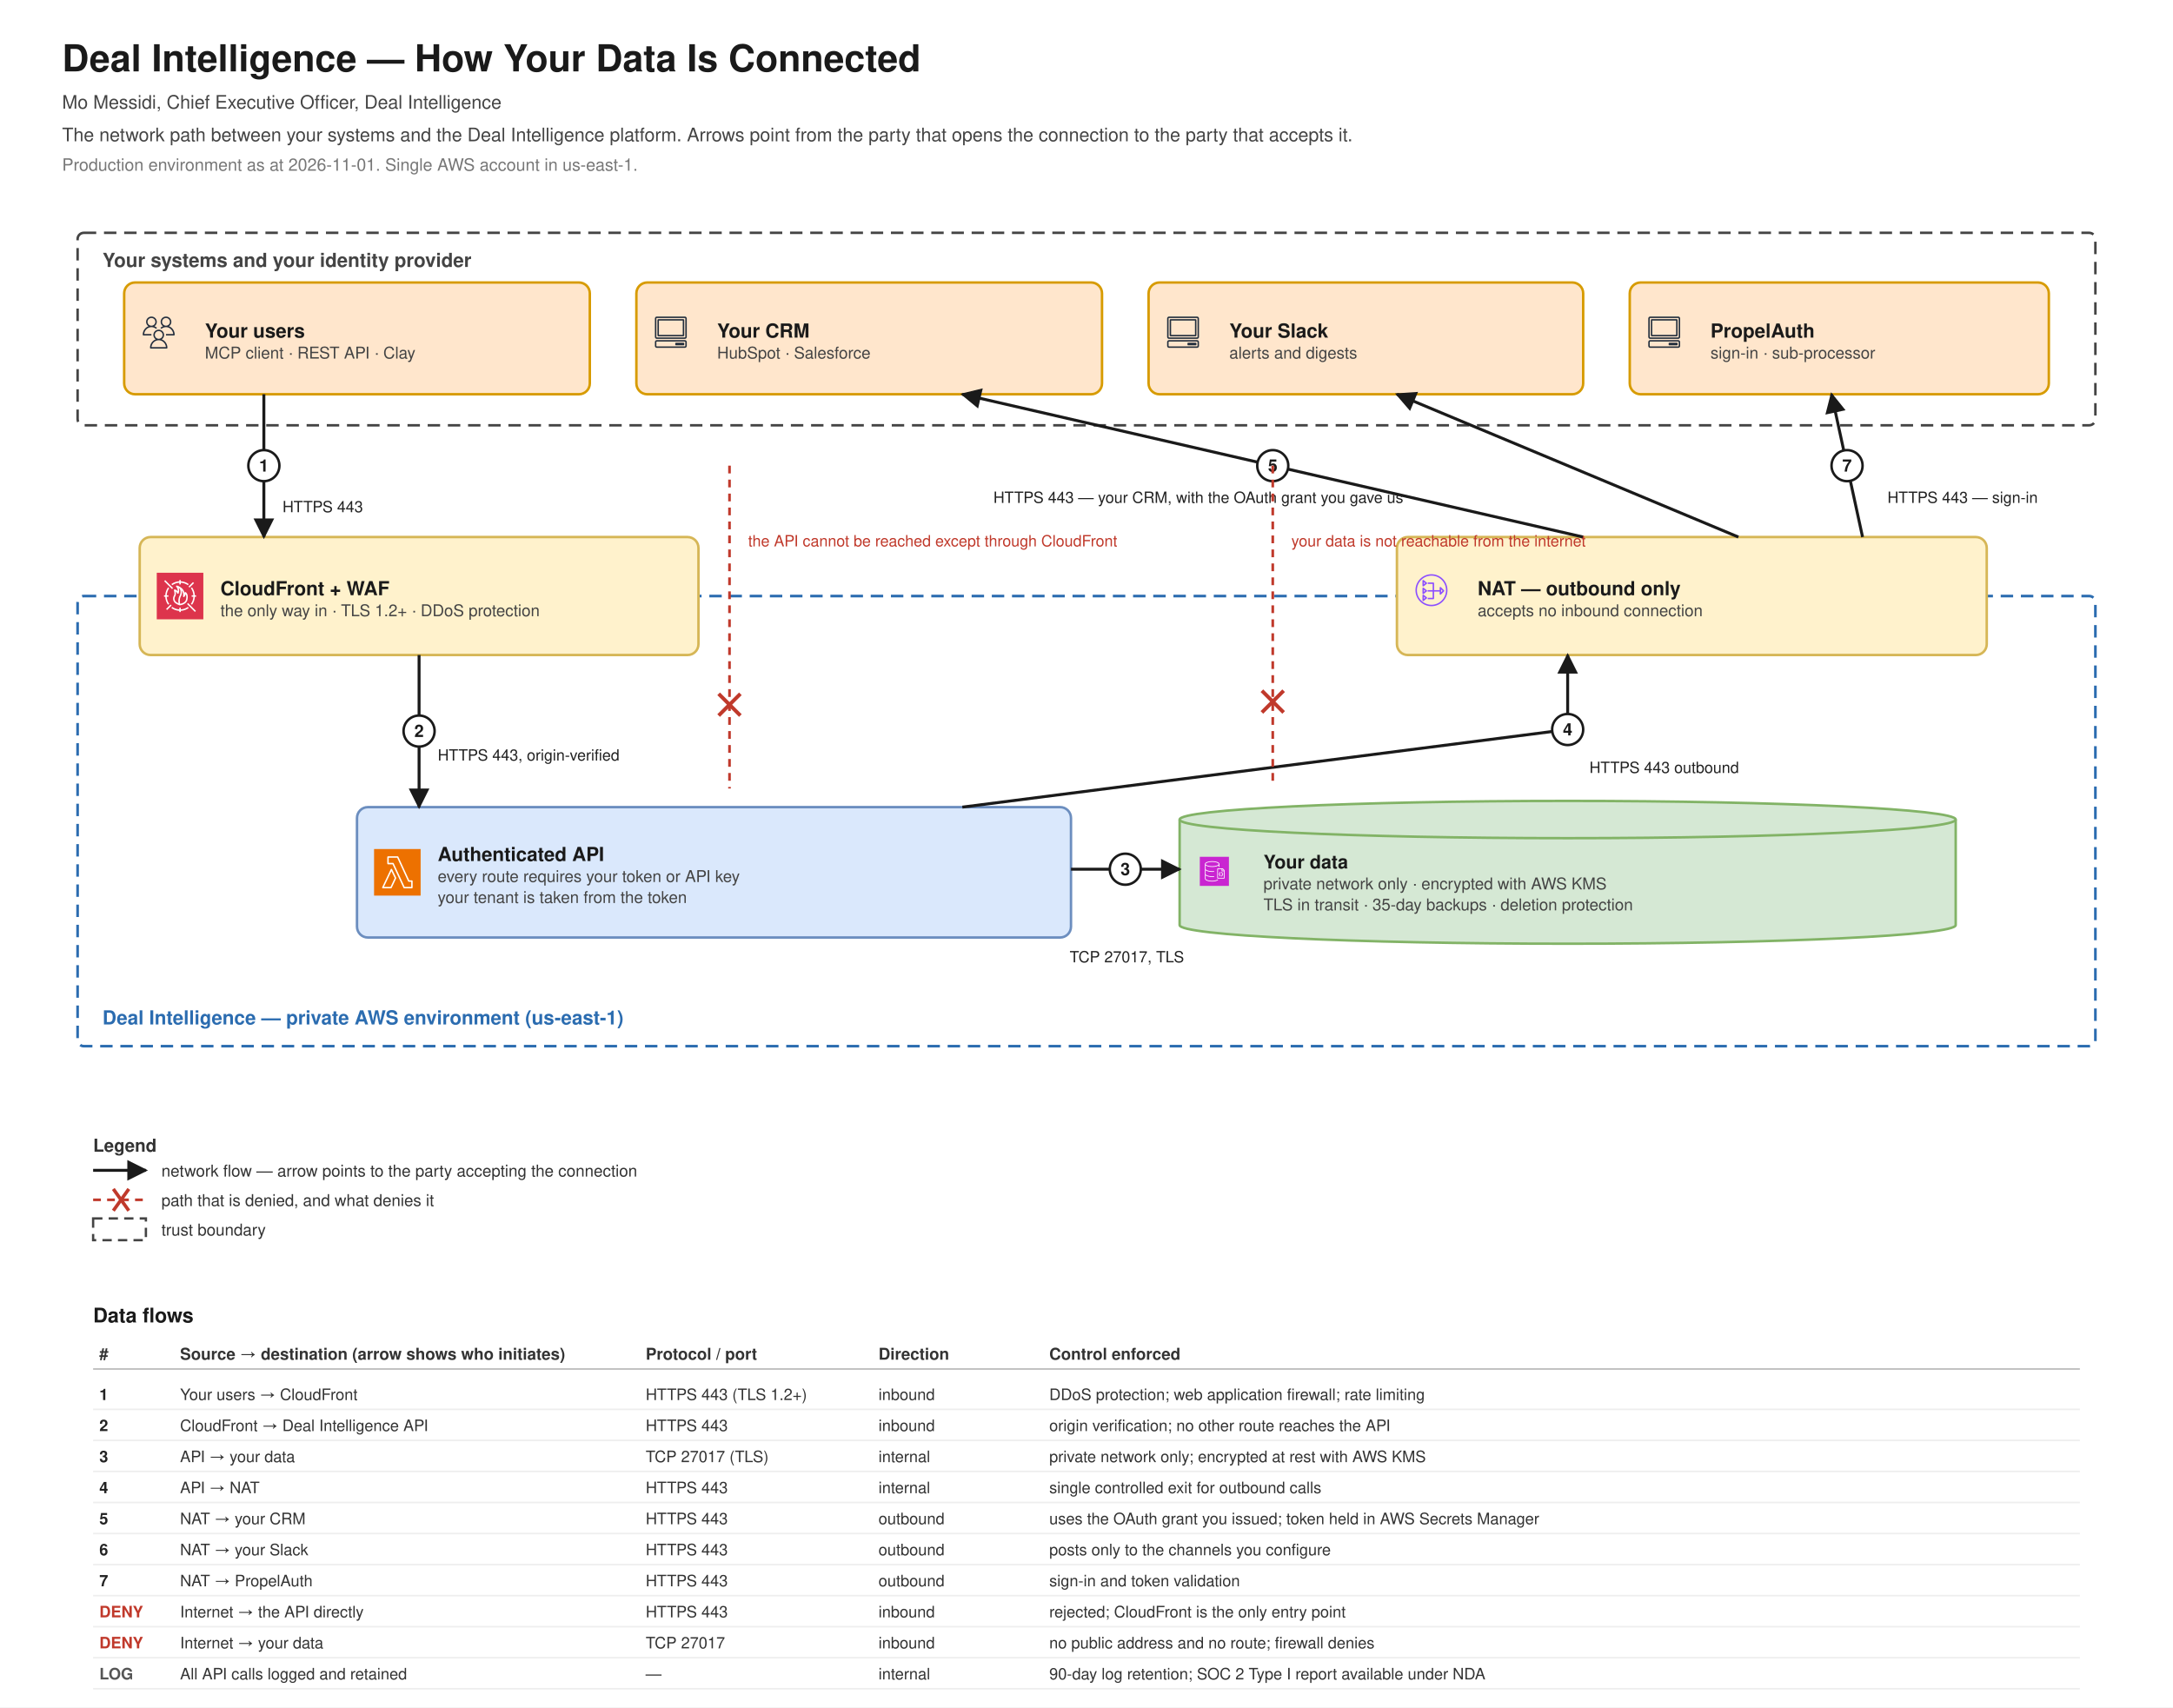
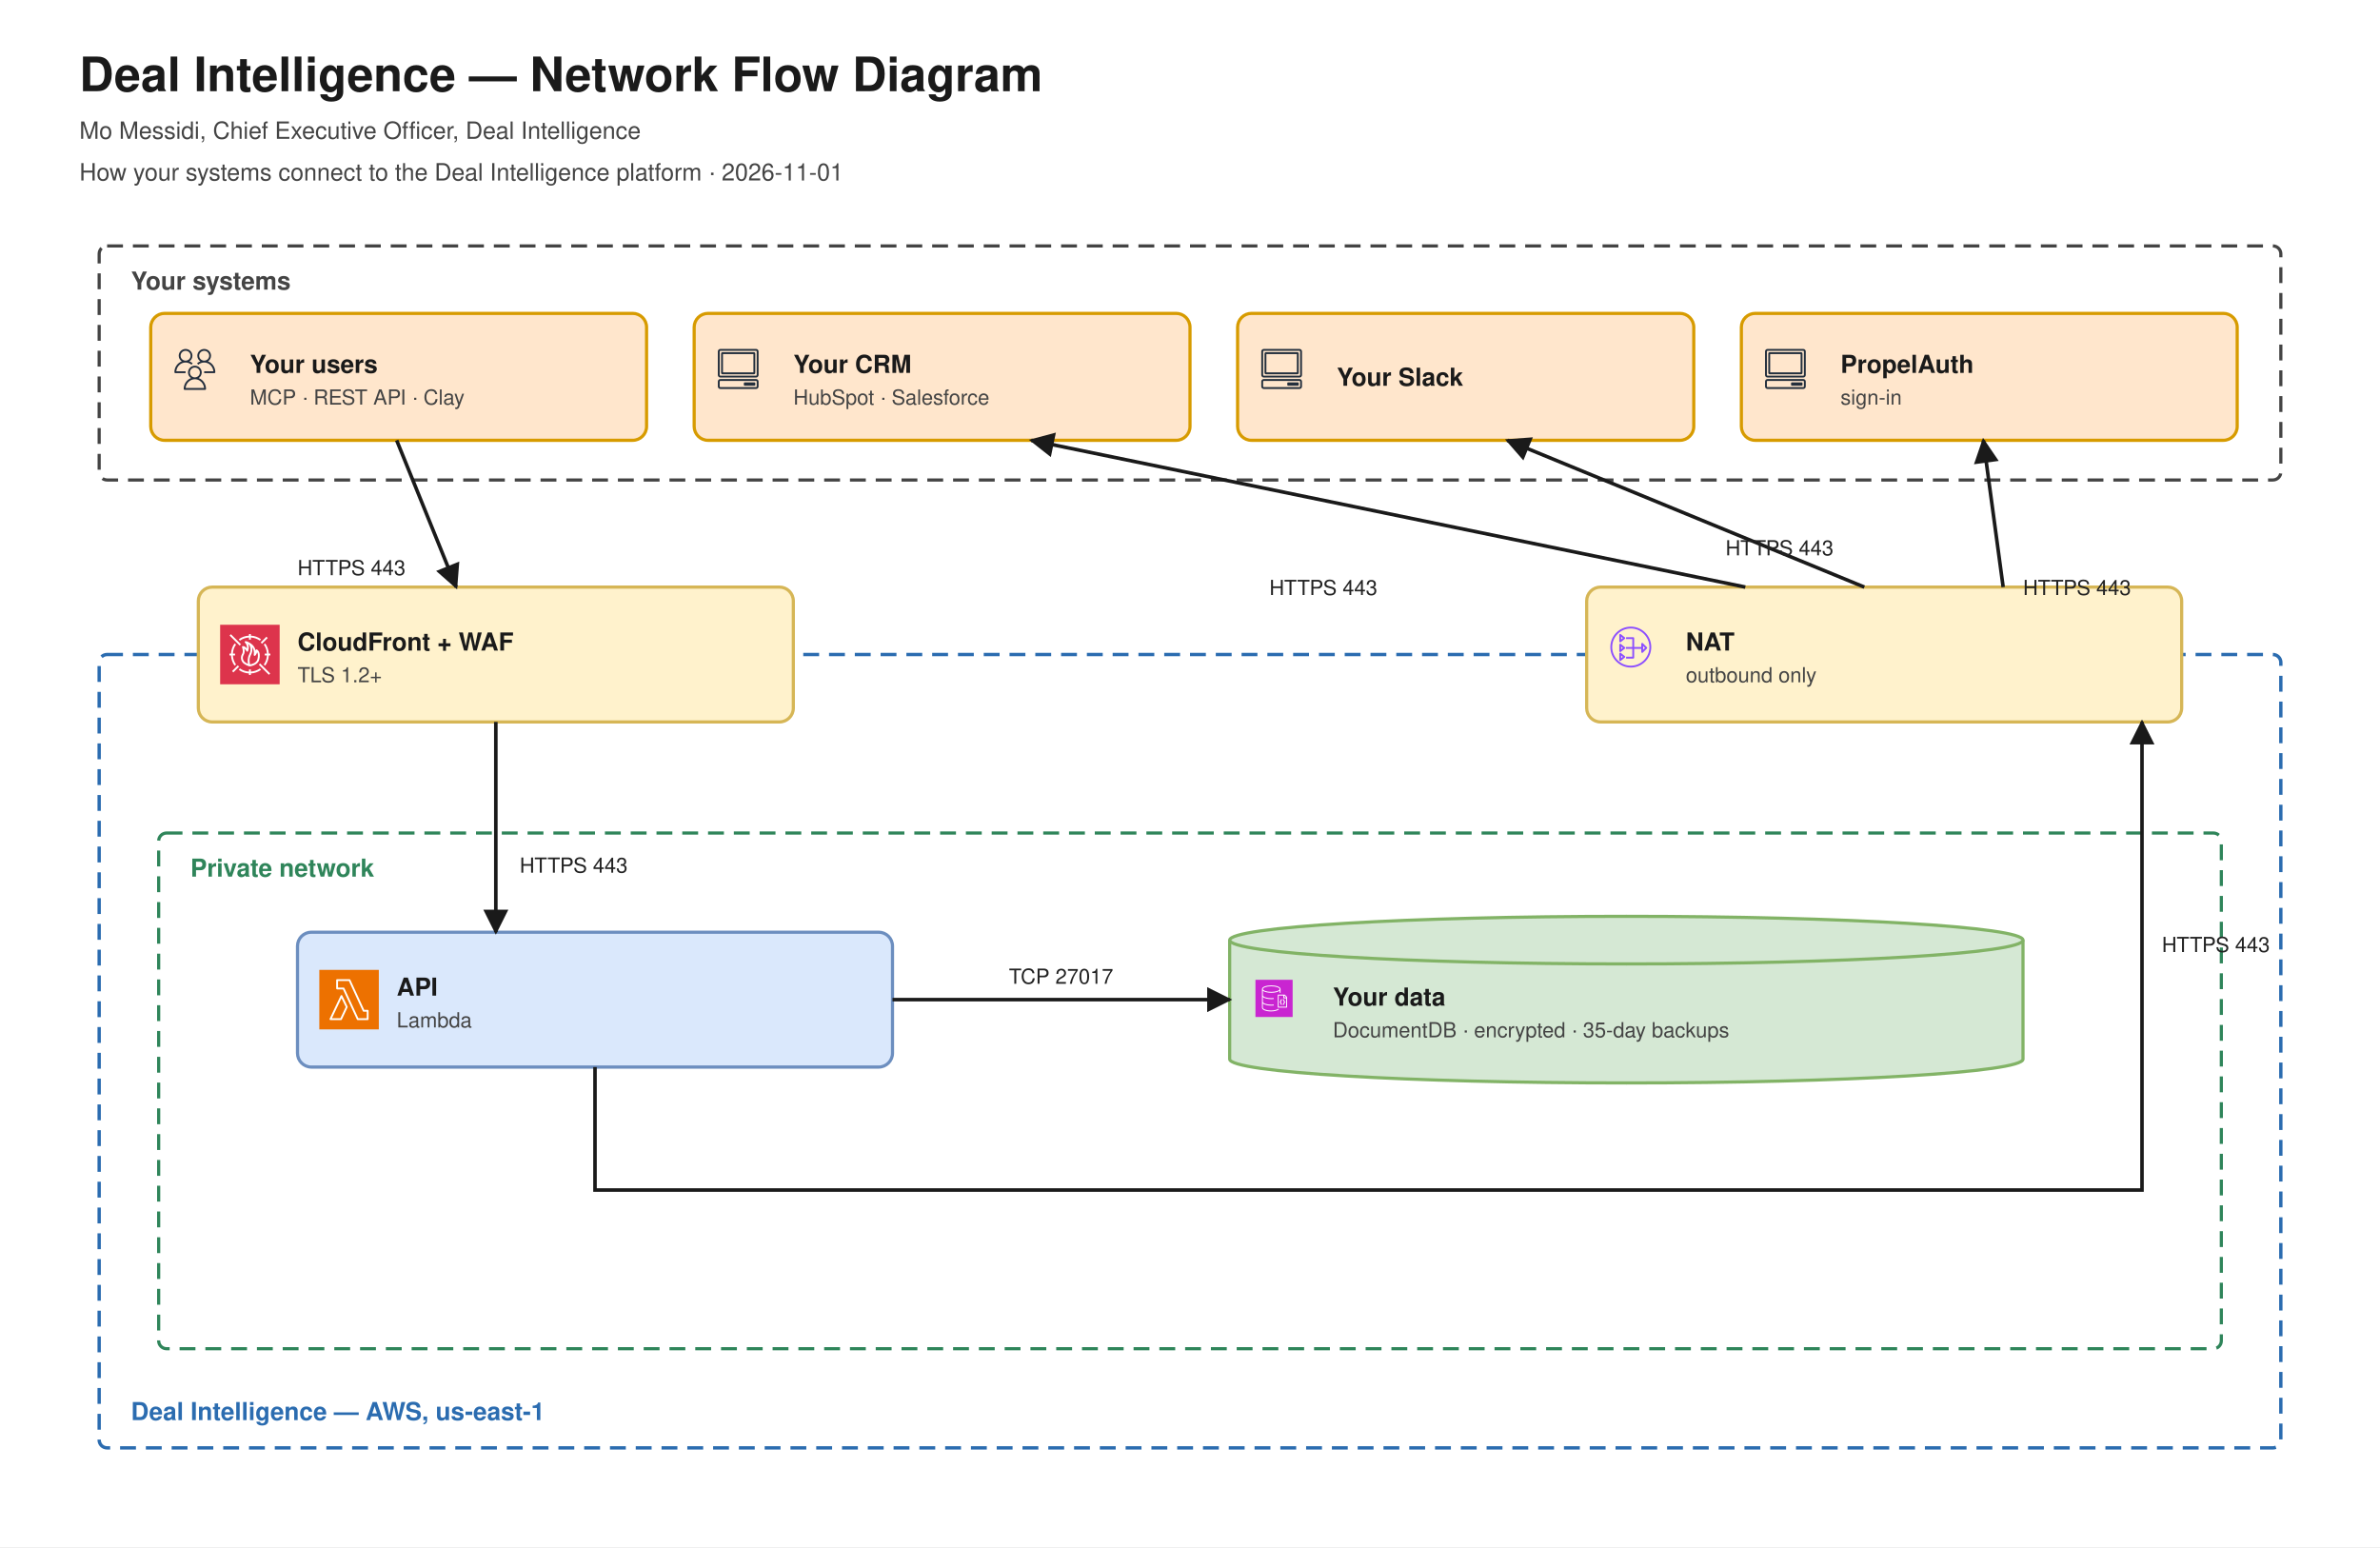
- <svg xmlns="http://www.w3.org/2000/svg" width="1400" height="1100" viewBox="0 0 1400 1100">
-   <rect width="1400" height="1100" fill="#fff" />
+ <svg xmlns="http://www.w3.org/2000/svg" width="1200" height="780" viewBox="0 0 1200 780">
+   <rect width="1200" height="780" fill="#fff" />
  <defs>
    <marker id="a" viewBox="0 0 10 10" refX="9" refY="5" markerWidth="7" markerHeight="7" orient="auto-start-reverse">
-       <path d="M0,0 L10,5 L0,10 z" fill="context-stroke" />
-     </marker>
-     <marker id="as" viewBox="0 0 10 10" refX="1" refY="5" markerWidth="7" markerHeight="7" orient="auto-start-reverse">
-       <path d="M10,0 L0,5 L10,10 z" fill="context-stroke" />
+       <path d="M0,0 L10,5 L0,10 z" fill="#1a1a1a" />
    </marker>
  </defs>
-   <text x="40" y="46" font-family="Helvetica, Arial, sans-serif" font-size="24" font-weight="bold" text-anchor="start" fill="#1a1a1a">Deal Intelligence — How Your Data Is Connected</text>
+   <text x="40" y="46" font-family="Helvetica, Arial, sans-serif" font-size="24" font-weight="bold" text-anchor="start" fill="#1a1a1a">Deal Intelligence — Network Flow Diagram</text>
  <text x="40" y="70" font-family="Helvetica, Arial, sans-serif" font-size="12" font-weight="normal" text-anchor="start" fill="#444">Mo Messidi, Chief Executive Officer, Deal Intelligence</text>
-   <text x="40" y="91" font-family="Helvetica, Arial, sans-serif" font-size="12" font-weight="normal" text-anchor="start" fill="#444">The network path between your systems and the Deal Intelligence platform. Arrows point from the party that opens the connection to the party that accepts it.</text>
-   <text x="40" y="110" font-family="Helvetica, Arial, sans-serif" font-size="11" font-weight="normal" text-anchor="start" fill="#777">Production environment as at 2026-11-01. Single AWS account in us-east-1.</text>
-   <rect x="50" y="150" width="1300" height="124" rx="4" ry="4" fill="none" stroke="#444" stroke-width="1.6" stroke-dasharray="8 5" />
-   <text x="66" y="172" font-family="Helvetica, Arial, sans-serif" font-size="12.5" font-weight="bold" text-anchor="start" fill="#444">Your systems and your identity provider</text>
-   <rect x="80" y="182" width="300" height="72" rx="7" ry="7" fill="#ffe6cc" stroke="#d79b00" stroke-width="1.6" />
-   <g transform="translate(91,203.0) scale(0.4688)">
+   <text x="40" y="91" font-family="Helvetica, Arial, sans-serif" font-size="12" font-weight="normal" text-anchor="start" fill="#444">How your systems connect to the Deal Intelligence platform · 2026-11-01</text>
+   <rect x="50" y="124" width="1100" height="118" rx="4" ry="4" fill="none" stroke="#444" stroke-width="1.6" stroke-dasharray="8 5" />
+   <text x="66" y="146" font-family="Helvetica, Arial, sans-serif" font-size="12.5" font-weight="bold" text-anchor="start" fill="#444">Your systems</text>
+   <rect x="76" y="158" width="250" height="64" rx="7" ry="7" fill="#ffe6cc" stroke="#d79b00" stroke-width="1.6" />
+   <g transform="translate(87,175.0) scale(0.4688)">
    <path fill="#242f3e" fill-rule="evenodd" d="M28.639 9.286c0-2.915 2.413-5.286 5.38-5.286s5.378 2.371 5.378 5.286-2.412 5.286-5.378 5.286-5.38-2.371-5.38-5.286m11.524 7.048a11.7 11.7 0 0 0-2.035-1.001c1.97-1.31 3.269-3.531 3.269-6.047 0-4.017-3.31-7.286-7.378-7.286-4.069 0-7.38 3.269-7.38 7.286 0 2.51 1.293 4.728 3.256 6.039a11.9 11.9 0 0 0-3.546 2.1l1.303 1.518A9.77 9.77 0 0 1 34 16.572c1.802 0 3.569.505 5.109 1.461 2.74 1.702 4.538 4.692 4.844 7.967H34v2h11a1 1 0 0 0 1-1c0-4.343-2.236-8.43-5.837-10.666M8.639 9.286C8.639 6.371 11.052 4 14.019 4s5.378 2.371 5.378 5.286-2.412 5.286-5.378 5.286-5.38-2.371-5.38-5.286M14 26H4.046C4.53 20.717 8.81 16.572 14 16.572c1.802 0 3.569.505 5.109 1.461.432.269.849.575 1.24.91l1.303-1.517a11.71 11.71 0 0 0-3.524-2.093c1.97-1.31 3.269-3.531 3.269-6.047 0-4.017-3.31-7.286-7.378-7.286-4.069 0-7.38 3.269-7.38 7.286 0 2.515 1.298 4.737 3.268 6.046C5.302 17.071 2 21.638 2 27a1 1 0 0 0 1 1h11zm.046 18c.484-5.283 4.764-9.428 9.954-9.428 1.802 0 3.569.505 5.109 1.461 2.74 1.702 4.538 4.692 4.844 7.967zm4.593-16.714c0-2.915 2.413-5.286 5.38-5.286s5.378 2.371 5.378 5.286-2.412 5.286-5.378 5.286-5.38-2.371-5.38-5.286m11.524 7.048a11.7 11.7 0 0 0-2.035-1.001c1.97-1.31 3.269-3.531 3.269-6.047 0-4.017-3.31-7.286-7.378-7.286-4.069 0-7.38 3.269-7.38 7.286 0 2.515 1.298 4.737 3.268 6.046C15.302 35.071 12 39.638 12 45a1 1 0 0 0 1 1h22a1 1 0 0 0 1-1c0-4.343-2.236-8.43-5.837-10.666" />
  </g>
-   <text x="132" y="217.5" font-family="Helvetica, Arial, sans-serif" font-size="12.5" font-weight="bold" text-anchor="start" fill="#1a1a1a">Your users</text>
-   <text x="132" y="231.0" font-family="Helvetica, Arial, sans-serif" font-size="10.5" font-weight="normal" text-anchor="start" fill="#444">MCP client · REST API · Clay</text>
-   <rect x="410" y="182" width="300" height="72" rx="7" ry="7" fill="#ffe6cc" stroke="#d79b00" stroke-width="1.6" />
-   <g transform="translate(421,203.0) scale(0.4688)">
+   <text x="126" y="188.0" font-family="Helvetica, Arial, sans-serif" font-size="12.5" font-weight="bold" text-anchor="start" fill="#1a1a1a">Your users</text>
+   <text x="126" y="204.0" font-family="Helvetica, Arial, sans-serif" font-size="10.5" font-weight="normal" text-anchor="start" fill="#444">MCP · REST API · Clay</text>
+   <rect x="350" y="158" width="250" height="64" rx="7" ry="7" fill="#ffe6cc" stroke="#d79b00" stroke-width="1.6" />
+   <g transform="translate(361,175.0) scale(0.4688)">
    <path fill="#232f3d" fill-rule="evenodd" d="M42.299 38.773v1.923a.793.793 0 0 1-.793.794H30.762a.794.794 0 0 1-.794-.794v-1.923c0-.438.355-.793.794-.793h10.744c.439 0 .793.355.793.793m1.498 3.626a.646.646 0 0 1-.644.645H4.645A.646.646 0 0 1 4 42.399v-5.388c0-.355.289-.644.645-.644h38.508c.355 0 .644.289.644.644zm-.644-8.032H4.645A2.65 2.65 0 0 0 2 37.011v5.388a2.65 2.65 0 0 0 2.645 2.645h38.508a2.65 2.65 0 0 0 2.644-2.645v-5.388a2.647 2.647 0 0 0-2.644-2.644M7.501 27.21h32.763V7.502H7.501zM40.842 5.502H6.924c-.784 0-1.423.637-1.423 1.421v20.865c0 .784.639 1.422 1.423 1.422h33.918c.784 0 1.422-.638 1.422-1.422V6.923c0-.784-.638-1.421-1.422-1.421m2.955 24.565a.645.645 0 0 1-.644.644H4.645A.645.645 0 0 1 4 30.067V4.644C4 4.289 4.289 4 4.645 4h38.508c.355 0 .644.289.644.644zM43.153 2H4.645A2.65 2.65 0 0 0 2 4.644v25.423a2.65 2.65 0 0 0 2.645 2.644h38.508a2.647 2.647 0 0 0 2.644-2.644V4.644A2.647 2.647 0 0 0 43.153 2" />
  </g>
-   <text x="462" y="217.5" font-family="Helvetica, Arial, sans-serif" font-size="12.5" font-weight="bold" text-anchor="start" fill="#1a1a1a">Your CRM</text>
-   <text x="462" y="231.0" font-family="Helvetica, Arial, sans-serif" font-size="10.5" font-weight="normal" text-anchor="start" fill="#444">HubSpot · Salesforce</text>
-   <rect x="740" y="182" width="280" height="72" rx="7" ry="7" fill="#ffe6cc" stroke="#d79b00" stroke-width="1.6" />
-   <g transform="translate(751,203.0) scale(0.4688)">
+   <text x="400" y="188.0" font-family="Helvetica, Arial, sans-serif" font-size="12.5" font-weight="bold" text-anchor="start" fill="#1a1a1a">Your CRM</text>
+   <text x="400" y="204.0" font-family="Helvetica, Arial, sans-serif" font-size="10.5" font-weight="normal" text-anchor="start" fill="#444">HubSpot · Salesforce</text>
+   <rect x="624" y="158" width="230" height="64" rx="7" ry="7" fill="#ffe6cc" stroke="#d79b00" stroke-width="1.6" />
+   <g transform="translate(635,175.0) scale(0.4688)">
    <path fill="#232f3d" fill-rule="evenodd" d="M42.299 38.773v1.923a.793.793 0 0 1-.793.794H30.762a.794.794 0 0 1-.794-.794v-1.923c0-.438.355-.793.794-.793h10.744c.439 0 .793.355.793.793m1.498 3.626a.646.646 0 0 1-.644.645H4.645A.646.646 0 0 1 4 42.399v-5.388c0-.355.289-.644.645-.644h38.508c.355 0 .644.289.644.644zm-.644-8.032H4.645A2.65 2.65 0 0 0 2 37.011v5.388a2.65 2.65 0 0 0 2.645 2.645h38.508a2.65 2.65 0 0 0 2.644-2.645v-5.388a2.647 2.647 0 0 0-2.644-2.644M7.501 27.21h32.763V7.502H7.501zM40.842 5.502H6.924c-.784 0-1.423.637-1.423 1.421v20.865c0 .784.639 1.422 1.423 1.422h33.918c.784 0 1.422-.638 1.422-1.422V6.923c0-.784-.638-1.421-1.422-1.421m2.955 24.565a.645.645 0 0 1-.644.644H4.645A.645.645 0 0 1 4 30.067V4.644C4 4.289 4.289 4 4.645 4h38.508c.355 0 .644.289.644.644zM43.153 2H4.645A2.65 2.65 0 0 0 2 4.644v25.423a2.65 2.65 0 0 0 2.645 2.644h38.508a2.647 2.647 0 0 0 2.644-2.644V4.644A2.647 2.647 0 0 0 43.153 2" />
  </g>
-   <text x="792" y="217.5" font-family="Helvetica, Arial, sans-serif" font-size="12.5" font-weight="bold" text-anchor="start" fill="#1a1a1a">Your Slack</text>
-   <text x="792" y="231.0" font-family="Helvetica, Arial, sans-serif" font-size="10.5" font-weight="normal" text-anchor="start" fill="#444">alerts and digests</text>
-   <rect x="1050" y="182" width="270" height="72" rx="7" ry="7" fill="#ffe6cc" stroke="#d79b00" stroke-width="1.6" />
-   <g transform="translate(1061,203.0) scale(0.4688)">
+   <text x="674" y="194.5" font-family="Helvetica, Arial, sans-serif" font-size="12.5" font-weight="bold" text-anchor="start" fill="#1a1a1a">Your Slack</text>
+   <rect x="878" y="158" width="250" height="64" rx="7" ry="7" fill="#ffe6cc" stroke="#d79b00" stroke-width="1.6" />
+   <g transform="translate(889,175.0) scale(0.4688)">
    <path fill="#232f3d" fill-rule="evenodd" d="M42.299 38.773v1.923a.793.793 0 0 1-.793.794H30.762a.794.794 0 0 1-.794-.794v-1.923c0-.438.355-.793.794-.793h10.744c.439 0 .793.355.793.793m1.498 3.626a.646.646 0 0 1-.644.645H4.645A.646.646 0 0 1 4 42.399v-5.388c0-.355.289-.644.645-.644h38.508c.355 0 .644.289.644.644zm-.644-8.032H4.645A2.65 2.65 0 0 0 2 37.011v5.388a2.65 2.65 0 0 0 2.645 2.645h38.508a2.65 2.65 0 0 0 2.644-2.645v-5.388a2.647 2.647 0 0 0-2.644-2.644M7.501 27.21h32.763V7.502H7.501zM40.842 5.502H6.924c-.784 0-1.423.637-1.423 1.421v20.865c0 .784.639 1.422 1.423 1.422h33.918c.784 0 1.422-.638 1.422-1.422V6.923c0-.784-.638-1.421-1.422-1.421m2.955 24.565a.645.645 0 0 1-.644.644H4.645A.645.645 0 0 1 4 30.067V4.644C4 4.289 4.289 4 4.645 4h38.508c.355 0 .644.289.644.644zM43.153 2H4.645A2.65 2.65 0 0 0 2 4.644v25.423a2.65 2.65 0 0 0 2.645 2.644h38.508a2.647 2.647 0 0 0 2.644-2.644V4.644A2.647 2.647 0 0 0 43.153 2" />
  </g>
-   <text x="1102" y="217.5" font-family="Helvetica, Arial, sans-serif" font-size="12.5" font-weight="bold" text-anchor="start" fill="#1a1a1a">PropelAuth</text>
-   <text x="1102" y="231.0" font-family="Helvetica, Arial, sans-serif" font-size="10.5" font-weight="normal" text-anchor="start" fill="#444">sign-in · sub-processor</text>
-   <rect x="50" y="384" width="1300" height="290" rx="4" ry="4" fill="none" stroke="#2b6cb0" stroke-width="1.7" stroke-dasharray="8 5" />
-   <text x="66" y="660" font-family="Helvetica, Arial, sans-serif" font-size="12.5" font-weight="bold" text-anchor="start" fill="#2b6cb0">Deal Intelligence — private AWS environment (us-east-1)</text>
-   <rect x="90" y="346" width="360" height="76" rx="7" ry="7" fill="#fff2cc" stroke="#d6b656" stroke-width="1.6" />
-   <g transform="translate(101,369.0) scale(0.4688)">
+   <text x="928" y="188.0" font-family="Helvetica, Arial, sans-serif" font-size="12.5" font-weight="bold" text-anchor="start" fill="#1a1a1a">PropelAuth</text>
+   <text x="928" y="204.0" font-family="Helvetica, Arial, sans-serif" font-size="10.5" font-weight="normal" text-anchor="start" fill="#444">sign-in</text>
+   <rect x="50" y="330" width="1100" height="400" rx="4" ry="4" fill="none" stroke="#2b6cb0" stroke-width="1.7" stroke-dasharray="8 5" />
+   <text x="66" y="716" font-family="Helvetica, Arial, sans-serif" font-size="12.5" font-weight="bold" text-anchor="start" fill="#2b6cb0">Deal Intelligence — AWS, us-east-1</text>
+   <rect x="100" y="296" width="300" height="68" rx="7" ry="7" fill="#fff2cc" stroke="#d6b656" stroke-width="1.6" />
+   <g transform="translate(111,315.0) scale(0.4688)">
    <g fill="none" fill-rule="evenodd">
      <path fill="#dd344c" d="M0 0h64v64H0z" />
      <path fill="#fff" d="M26.929 40.397a18.6 18.6 0 0 0 3.04 1.692c-.477-2.376-.794-6.487 1.343-10.418 1.593-2.928 1.856-6.254.688-8.681a5.9 5.9 0 0 0-1.922-2.292c.762 1.759 1.19 4.299.038 7.572a1 1 0 0 1-1.825.142c-.331-.616-1.242-2.004-2.283-2.833.408 1.876.667 4.683-.673 6.788a8 8 0 0 0-.201.334c-1.47 2.589-.682 5.97 1.795 7.696m7.542-16.242c.565 2.649.092 5.725-1.401 8.471-2.165 3.981-1.363 8.319-.91 10.025 1.957-.329 6.903-1.557 7.959-5.649 1.014-3.926.4-6.199-.31-7.424-.708 2.544-2.007 3.615-2.074 3.669a1.002 1.002 0 0 1-1.614-.938c.606-3.768-.36-6.39-1.65-8.154M23.65 31.29c1.609-2.527-.074-6.965-.091-7.01a1 1 0 0 1 .932-1.361c1.75 0 3.248 1.355 4.25 2.593.529-3.989-1.877-6.084-1.997-6.184a1.004 1.004 0 0 1-.26-1.191.99.99 0 0 1 1.077-.561c1.474.261 2.773.822 3.85 1.633.955.427 5.726 2.839 6.714 8.7q.04-.264.072-.55a1 1 0 0 1 1.474-.774c.187.103 4.533 2.595 2.384 10.917-1.675 6.488-10.18 7.227-10.541 7.255l-.001-.01c-.022.002-.041.013-.063.013a1 1 0 0 1-.335-.059c-2.054-.734-3.847-1.63-5.33-2.663-3.314-2.31-4.364-6.847-2.39-10.327a10 10 0 0 1 .255-.421m-8.16 12.66 1.62-1.173A18.2 18.2 0 0 1 13.677 33H16v-2h-2.321a18.16 18.16 0 0 1 3.432-9.719l-1.621-1.173A20.16 20.16 0 0 0 11.679 31h-1.68v2h1.677c.186 3.962 1.484 7.731 3.814 10.95m27.257 2.968A18.2 18.2 0 0 1 33 50.351V48h-2v2.351a18.2 18.2 0 0 1-9.75-3.433l-1.172 1.621A20.2 20.2 0 0 0 31 52.351V54h2v-1.649c3.95-.191 7.709-1.489 10.919-3.812zM21.25 17.14A18.2 18.2 0 0 1 31 13.708V16h2v-2.292a18.2 18.2 0 0 1 9.747 3.432l1.172-1.62a20.15 20.15 0 0 0-10.92-3.812V10h-2v1.708a20.16 20.16 0 0 0-10.921 3.812zM52.32 31a20.2 20.2 0 0 0-3.811-10.892l-1.621 1.173A18.2 18.2 0 0 1 50.32 31H48v2h2.323a18.2 18.2 0 0 1-3.435 9.777l1.62 1.173c2.33-3.219 3.629-6.988 3.815-10.95H54v-2zm-7.293-10.584 6.159-6.16-1.414-1.414-6.16 6.16zM18.972 43.642l-6.16 6.16 1.414 1.414 6.16-6.16zm3.442-22.641L11.586 10.173l-1.414 1.414L21 22.415zM43 41.586l10.826 10.827-1.414 1.414L41.586 43z" />
    </g>
  </g>
-   <text x="142" y="383.5" font-family="Helvetica, Arial, sans-serif" font-size="12.5" font-weight="bold" text-anchor="start" fill="#1a1a1a">CloudFront + WAF</text>
-   <text x="142" y="397.0" font-family="Helvetica, Arial, sans-serif" font-size="10.5" font-weight="normal" text-anchor="start" fill="#444">the only way in · TLS 1.2+ · DDoS protection</text>
-   <rect x="900" y="346" width="380" height="76" rx="7" ry="7" fill="#fff2cc" stroke="#d6b656" stroke-width="1.6" />
-   <g transform="translate(911,369.0) scale(0.4688)">
+   <text x="150" y="328.0" font-family="Helvetica, Arial, sans-serif" font-size="12.5" font-weight="bold" text-anchor="start" fill="#1a1a1a">CloudFront + WAF</text>
+   <text x="150" y="344.0" font-family="Helvetica, Arial, sans-serif" font-size="10.5" font-weight="normal" text-anchor="start" fill="#444">TLS 1.2+</text>
+   <rect x="800" y="296" width="300" height="68" rx="7" ry="7" fill="#fff2cc" stroke="#d6b656" stroke-width="1.6" />
+   <g transform="translate(811,315.0) scale(0.4688)">
    <path fill="#8c4fff" fill-rule="evenodd" d="M13.626 35.92v-2.837l1.774 1.419zm-.375-5.7a1.001 1.001 0 0 0-1.625.781v7a1.001 1.001 0 0 0 1.625.782l4.374-3.5a1 1 0 0 0 0-1.562zm24-3.383v-3.922l1.962 1.96zm4.083-2.668-4.376-4.375a1 1 0 0 0-1.706.707v3.375h-7.627v-9.5a1 1 0 0 0-1-1h-7.693v2h6.694v8.5H18.75v2h6.875v8.5h-6.693v2h7.694a1 1 0 0 0 1-1v-9.5h7.625v3.376a1 1 0 0 0 1.708.707l4.374-4.376a1 1 0 0 0 0-1.414m-27.708 2.127v-2.84l1.774 1.42zm-.375-5.701a1 1 0 0 0-1.625.78v7.002a1.001 1.001 0 0 0 1.625.78l4.374-3.5a1 1 0 0 0 0-1.562zm.375-4.8v-2.838l1.774 1.419zm-.375-5.7a1.001 1.001 0 0 0-1.625.781v7a1.001 1.001 0 0 0 1.625.78l4.374-3.5a1 1 0 0 0 0-1.561zM24 44.003C12.971 44.003 4 35.03 4 24S12.973 4 24 4c11.03 0 20.002 8.973 20.002 20 0 11.03-8.973 20.003-20.002 20.003M24 2C11.868 2 2 11.869 2 24c0 12.133 9.869 22.003 22 22.003 12.133 0 22.002-9.87 22.002-22.002S36.133 2 24 2" />
  </g>
-   <text x="952" y="383.5" font-family="Helvetica, Arial, sans-serif" font-size="12.5" font-weight="bold" text-anchor="start" fill="#1a1a1a">NAT — outbound only</text>
-   <text x="952" y="397.0" font-family="Helvetica, Arial, sans-serif" font-size="10.5" font-weight="normal" text-anchor="start" fill="#444">accepts no inbound connection</text>
-   <rect x="230" y="520" width="460" height="84" rx="7" ry="7" fill="#dae8fc" stroke="#6c8ebf" stroke-width="1.6" />
-   <g transform="translate(241,547.0) scale(0.4688)">
+   <text x="850" y="328.0" font-family="Helvetica, Arial, sans-serif" font-size="12.5" font-weight="bold" text-anchor="start" fill="#1a1a1a">NAT</text>
+   <text x="850" y="344.0" font-family="Helvetica, Arial, sans-serif" font-size="10.5" font-weight="normal" text-anchor="start" fill="#444">outbound only</text>
+   <rect x="80" y="420" width="1040" height="260" rx="4" ry="4" fill="none" stroke="#2f855a" stroke-width="1.6" stroke-dasharray="8 5" />
+   <text x="96" y="442" font-family="Helvetica, Arial, sans-serif" font-size="12.5" font-weight="bold" text-anchor="start" fill="#2f855a">Private network</text>
+   <rect x="150" y="470" width="300" height="68" rx="7" ry="7" fill="#dae8fc" stroke="#6c8ebf" stroke-width="1.6" />
+   <g transform="translate(161,489.0) scale(0.4688)">
    <g fill="none" fill-rule="evenodd">
      <path fill="#ed7100" d="M0 0h64v64H0z" />
      <path fill="#fff" d="M22.68 52h-9.106l10.264-21.59 4.562 9.451zm2.047-24.333a.99.99 0 0 0-.896-.564h-.003a.99.99 0 0 0-.896.569L11.097 52.569c-.147.31-.126.674.057.965.181.29.5.466.842.466H23.31a1 1 0 0 0 .9-.572l6.194-13.144a1 1 0 0 0-.005-.864zM51.008 52h-9.022L26.955 19.578a1 1 0 0 0-.903-.578h-5.924l.007-7h11.68l14.96 32.42c.163.354.516.58.904.58h3.33zm.996-9h-3.69l-14.96-32.42a1 1 0 0 0-.903-.58H19.14a1 1 0 0 0-.996.999l-.008 9A.993.993 0 0 0 19.131 21h6.286l15.03 32.422a1 1 0 0 0 .903.578h10.654c.55 0 .996-.448.996-1v-9c0-.552-.445-1-.996-1" />
    </g>
  </g>
-   <text x="282" y="554.75" font-family="Helvetica, Arial, sans-serif" font-size="12.5" font-weight="bold" text-anchor="start" fill="#1a1a1a">Authenticated API</text>
-   <text x="282" y="568.25" font-family="Helvetica, Arial, sans-serif" font-size="10.5" font-weight="normal" text-anchor="start" fill="#444">every route requires your token or API key</text>
-   <text x="282" y="581.75" font-family="Helvetica, Arial, sans-serif" font-size="10.5" font-weight="normal" text-anchor="start" fill="#444">your tenant is taken from the token</text>
-   <path d="M760,528 a250.0,12 0 0 1 500,0 v68 a250.0,12 0 0 1 -500,0 z" fill="#d5e8d4" stroke="#82b366" stroke-width="1.6" />
-   <path d="M760,528 a250.0,12 0 0 0 500,0" fill="none" stroke="#82b366" stroke-width="1.6" />
-   <g transform="translate(773,552.0) scale(0.4688)">
+   <text x="200" y="502.0" font-family="Helvetica, Arial, sans-serif" font-size="12.5" font-weight="bold" text-anchor="start" fill="#1a1a1a">API</text>
+   <text x="200" y="518.0" font-family="Helvetica, Arial, sans-serif" font-size="10.5" font-weight="normal" text-anchor="start" fill="#444">Lambda</text>
+   <path d="M620,474 a200.0,12 0 0 1 400,0 v60 a200.0,12 0 0 1 -400,0 z" fill="#d5e8d4" stroke="#82b366" stroke-width="1.6" />
+   <path d="M620,474 a200.0,12 0 0 0 400,0" fill="none" stroke="#82b366" stroke-width="1.6" />
+   <g transform="translate(633,494.0) scale(0.4688)">
    <g fill="none" fill-rule="evenodd">
      <path fill="#c925d1" d="M0 0h40v40H0z" />
      <path fill="#fff" d="M17 6.996c5.304 0 9 1.576 9 2.99 0 1.413-3.696 2.988-9 2.988S8 11.4 8 9.985s3.696-2.989 9-2.989m-.353 26.008C11.552 33.004 8 31.394 8 29.95v-4.434c1.729 1.436 5.446 2.254 9.081 2.254.885 0 1.776-.05 2.651-.147l-.111-.99c-.838.093-1.692.14-2.54.14C11.967 26.774 8 25.133 8 23.72v-5.182c1.729 1.436 5.446 2.254 9.081 2.254.903 0 1.796-.051 2.653-.149l-.115-.99a22 22 0 0 1-2.538.142C11.967 19.795 8 18.153 8 16.741v-4.95c1.729 1.424 5.442 2.18 9 2.18s7.271-.756 9-2.18v2.18h1V9.985C27 7.397 21.848 6 17 6S7 7.397 7 9.985V29.95C7 32.258 11.147 34 16.647 34c3.654 0 6.932-.813 8.557-2.12l-.629-.775c-1.432 1.152-4.545 1.899-7.928 1.899m13.612-12.059c.274 0 .516.11.682.309.334.4.238 1.027.214 1.149.009.912.554 1.108.616 1.127a.51.51 0 0 1 .361.49.494.494 0 0 1-.372.473c-.051.016-.596.211-.596 1.216.011.566-.263 1.195-.89 1.214h-.814v-.996h.678a1 1 0 0 0 .026-.208c0-.852.28-1.383.586-1.708-.306-.324-.586-.852-.586-1.7.022-.156.025-.29.015-.37h-.719v-.996zm-2.393 0h.594v.996h-.459a1 1 0 0 0-.026.21c0 .851-.281 1.382-.586 1.706.305.324.586.852.586 1.7-.022.156-.025.29-.015.37h.5v.996h-.579a.87.87 0 0 1-.683-.309c-.334-.4-.238-1.027-.215-1.148-.008-.913-.553-1.109-.616-1.127a.51.51 0 0 1-.36-.492.494.494 0 0 1 .372-.472c.051-.016.596-.211.596-1.216-.011-.566.262-1.195.891-1.214M31 18.952V16.96h.229L33 18.808v.144zm2 9.964h-8V16.96h5v2.49a.5.5 0 0 0 .5.499H33zm-1.196-12.798a.5.5 0 0 0-.362-.155H24.5a.5.5 0 0 0-.5.499v12.952a.5.5 0 0 0 .5.498h9a.5.5 0 0 0 .5-.498V18.609a.5.5 0 0 0-.139-.344z" />
    </g>
  </g>
-   <text x="814" y="559.5" font-family="Helvetica, Arial, sans-serif" font-size="12" font-weight="bold" text-anchor="start" fill="#1a1a1a">Your data</text>
-   <text x="814" y="573.0" font-family="Helvetica, Arial, sans-serif" font-size="10.5" font-weight="normal" text-anchor="start" fill="#444">private network only · encrypted with AWS KMS</text>
-   <text x="814" y="586.5" font-family="Helvetica, Arial, sans-serif" font-size="10.5" font-weight="normal" text-anchor="start" fill="#444">TLS in transit · 35-day backups · deletion protection</text>
-   <path d="M170,254 L170,346" fill="none" stroke="#1a1a1a" stroke-width="1.9" marker-end="url(#a)" />
-   <circle cx="170.0" cy="300.0" r="10" fill="#fff" stroke="#1a1a1a" stroke-width="1.6" />
-   <text x="170.0" y="303.8" font-family="Helvetica, Arial, sans-serif" font-size="11" font-weight="bold" text-anchor="middle" fill="#1a1a1a">1</text>
-   <text x="182" y="330" font-family="Helvetica, Arial, sans-serif" font-size="10" font-weight="normal" text-anchor="start" fill="#222">HTTPS 443</text>
-   <path d="M270,422 L270,520" fill="none" stroke="#1a1a1a" stroke-width="1.9" marker-end="url(#a)" />
-   <circle cx="270.0" cy="471.0" r="10" fill="#fff" stroke="#1a1a1a" stroke-width="1.6" />
-   <text x="270.0" y="474.8" font-family="Helvetica, Arial, sans-serif" font-size="11" font-weight="bold" text-anchor="middle" fill="#1a1a1a">2</text>
-   <text x="282" y="490" font-family="Helvetica, Arial, sans-serif" font-size="10" font-weight="normal" text-anchor="start" fill="#222">HTTPS 443, origin-verified</text>
-   <path d="M690,560 L760,560" fill="none" stroke="#1a1a1a" stroke-width="1.9" marker-end="url(#a)" />
-   <circle cx="725.0" cy="560.0" r="10" fill="#fff" stroke="#1a1a1a" stroke-width="1.6" />
-   <text x="725.0" y="563.8" font-family="Helvetica, Arial, sans-serif" font-size="11" font-weight="bold" text-anchor="middle" fill="#1a1a1a">3</text>
-   <text x="726" y="620" font-family="Helvetica, Arial, sans-serif" font-size="10" font-weight="normal" text-anchor="middle" fill="#222">TCP 27017, TLS</text>
-   <path d="M620,520 L1010,470 L1010,422" fill="none" stroke="#1a1a1a" stroke-width="1.9" marker-end="url(#a)" />
-   <circle cx="1010" cy="470" r="10" fill="#fff" stroke="#1a1a1a" stroke-width="1.6" />
-   <text x="1010" y="473.8" font-family="Helvetica, Arial, sans-serif" font-size="11" font-weight="bold" text-anchor="middle" fill="#1a1a1a">4</text>
-   <text x="1024" y="498" font-family="Helvetica, Arial, sans-serif" font-size="10" font-weight="normal" text-anchor="start" fill="#222">HTTPS 443 outbound</text>
-   <path d="M1020,346 L620,254" fill="none" stroke="#1a1a1a" stroke-width="1.9" marker-end="url(#a)" />
-   <circle cx="820.0" cy="300.0" r="10" fill="#fff" stroke="#1a1a1a" stroke-width="1.6" />
-   <text x="820.0" y="303.8" font-family="Helvetica, Arial, sans-serif" font-size="11" font-weight="bold" text-anchor="middle" fill="#1a1a1a">5</text>
-   <text x="640" y="324" font-family="Helvetica, Arial, sans-serif" font-size="10" font-weight="normal" text-anchor="start" fill="#222">HTTPS 443 — your CRM, with the OAuth grant you gave us</text>
-   <path d="M1120,346 L900,254" fill="none" stroke="#1a1a1a" stroke-width="1.9" marker-end="url(#a)" />
-   <path d="M1200,346 L1180,254" fill="none" stroke="#1a1a1a" stroke-width="1.9" marker-end="url(#a)" />
-   <circle cx="1190.0" cy="300.0" r="10" fill="#fff" stroke="#1a1a1a" stroke-width="1.6" />
-   <text x="1190.0" y="303.8" font-family="Helvetica, Arial, sans-serif" font-size="11" font-weight="bold" text-anchor="middle" fill="#1a1a1a">7</text>
-   <text x="1216" y="324" font-family="Helvetica, Arial, sans-serif" font-size="10" font-weight="normal" text-anchor="start" fill="#222">HTTPS 443 — sign-in</text>
-   <path d="M470,300 L470,400 L470,508" fill="none" stroke="#c0392b" stroke-width="1.7" stroke-dasharray="5 4" />
-   <g stroke="#c0392b" stroke-width="2.4">
-     <line x1="463.0" y1="447.0" x2="477.0" y2="461.0" />
-     <line x1="477.0" y1="447.0" x2="463.0" y2="461.0" />
-   </g>
-   <text x="482" y="352" font-family="Helvetica, Arial, sans-serif" font-size="10" font-weight="normal" text-anchor="start" fill="#c0392b">the API cannot be reached except through CloudFront</text>
-   <path d="M820,300 L820,400 L820,504" fill="none" stroke="#c0392b" stroke-width="1.7" stroke-dasharray="5 4" />
-   <g stroke="#c0392b" stroke-width="2.4">
-     <line x1="813.0" y1="445.0" x2="827.0" y2="459.0" />
-     <line x1="827.0" y1="445.0" x2="813.0" y2="459.0" />
-   </g>
-   <text x="832" y="352" font-family="Helvetica, Arial, sans-serif" font-size="10" font-weight="normal" text-anchor="start" fill="#c0392b">your data is not reachable from the internet</text>
-   <text x="60" y="742" font-family="Helvetica, Arial, sans-serif" font-size="11.5" font-weight="bold" text-anchor="start" fill="#333">Legend</text>
-   <line x1="60" y1="754" x2="94" y2="754" stroke="#1a1a1a" stroke-width="1.9" marker-end="url(#a)" />
-   <text x="104" y="758" font-family="Helvetica, Arial, sans-serif" font-size="10.5" font-weight="normal" text-anchor="start" fill="#333">network flow — arrow points to the party accepting the connection</text>
-   <line x1="60" y1="773" x2="94" y2="773" stroke="#c0392b" stroke-width="1.7" stroke-dasharray="5 4" />
-   <g stroke="#c0392b" stroke-width="2.2">
-     <line x1="73" y1="766" x2="83" y2="780" />
-     <line x1="83" y1="766" x2="73" y2="780" />
-   </g>
-   <text x="104" y="777" font-family="Helvetica, Arial, sans-serif" font-size="10.5" font-weight="normal" text-anchor="start" fill="#333">path that is denied, and what denies it</text>
-   <rect x="60" y="785" width="34" height="14" fill="none" stroke="#444" stroke-width="1.5" stroke-dasharray="6 4" />
-   <text x="104" y="796" font-family="Helvetica, Arial, sans-serif" font-size="10.5" font-weight="normal" text-anchor="start" fill="#333">trust boundary</text>
-   <text x="60" y="852" font-family="Helvetica, Arial, sans-serif" font-size="13" font-weight="bold" text-anchor="start" fill="#1a1a1a">Data flows</text>
-   <text x="64" y="876" font-family="Helvetica, Arial, sans-serif" font-size="10.5" font-weight="bold" text-anchor="start" fill="#333">#</text>
-   <text x="116" y="876" font-family="Helvetica, Arial, sans-serif" font-size="10.5" font-weight="bold" text-anchor="start" fill="#333">Source → destination (arrow shows who initiates)</text>
-   <text x="416" y="876" font-family="Helvetica, Arial, sans-serif" font-size="10.5" font-weight="bold" text-anchor="start" fill="#333">Protocol / port</text>
-   <text x="566" y="876" font-family="Helvetica, Arial, sans-serif" font-size="10.5" font-weight="bold" text-anchor="start" fill="#333">Direction</text>
-   <text x="676" y="876" font-family="Helvetica, Arial, sans-serif" font-size="10.5" font-weight="bold" text-anchor="start" fill="#333">Control enforced</text>
-   <line x1="60" y1="882" x2="1340" y2="882" stroke="#bbb" stroke-width="1" />
-   <text x="64" y="902" font-family="Helvetica, Arial, sans-serif" font-size="10.2" font-weight="bold" text-anchor="start" fill="#222">1</text>
-   <text x="116" y="902" font-family="Helvetica, Arial, sans-serif" font-size="10.2" font-weight="normal" text-anchor="start" fill="#333">Your users → CloudFront</text>
-   <text x="416" y="902" font-family="Helvetica, Arial, sans-serif" font-size="10.2" font-weight="normal" text-anchor="start" fill="#333">HTTPS 443 (TLS 1.2+)</text>
-   <text x="566" y="902" font-family="Helvetica, Arial, sans-serif" font-size="10.2" font-weight="normal" text-anchor="start" fill="#333">inbound</text>
-   <text x="676" y="902" font-family="Helvetica, Arial, sans-serif" font-size="10.2" font-weight="normal" text-anchor="start" fill="#333">DDoS protection; web application firewall; rate limiting</text>
-   <line x1="60" y1="908" x2="1340" y2="908" stroke="#eee" stroke-width="1" />
-   <text x="64" y="922" font-family="Helvetica, Arial, sans-serif" font-size="10.2" font-weight="bold" text-anchor="start" fill="#222">2</text>
-   <text x="116" y="922" font-family="Helvetica, Arial, sans-serif" font-size="10.2" font-weight="normal" text-anchor="start" fill="#333">CloudFront → Deal Intelligence API</text>
-   <text x="416" y="922" font-family="Helvetica, Arial, sans-serif" font-size="10.2" font-weight="normal" text-anchor="start" fill="#333">HTTPS 443</text>
-   <text x="566" y="922" font-family="Helvetica, Arial, sans-serif" font-size="10.2" font-weight="normal" text-anchor="start" fill="#333">inbound</text>
-   <text x="676" y="922" font-family="Helvetica, Arial, sans-serif" font-size="10.2" font-weight="normal" text-anchor="start" fill="#333">origin verification; no other route reaches the API</text>
-   <line x1="60" y1="928" x2="1340" y2="928" stroke="#eee" stroke-width="1" />
-   <text x="64" y="942" font-family="Helvetica, Arial, sans-serif" font-size="10.2" font-weight="bold" text-anchor="start" fill="#222">3</text>
-   <text x="116" y="942" font-family="Helvetica, Arial, sans-serif" font-size="10.2" font-weight="normal" text-anchor="start" fill="#333">API → your data</text>
-   <text x="416" y="942" font-family="Helvetica, Arial, sans-serif" font-size="10.2" font-weight="normal" text-anchor="start" fill="#333">TCP 27017 (TLS)</text>
-   <text x="566" y="942" font-family="Helvetica, Arial, sans-serif" font-size="10.2" font-weight="normal" text-anchor="start" fill="#333">internal</text>
-   <text x="676" y="942" font-family="Helvetica, Arial, sans-serif" font-size="10.2" font-weight="normal" text-anchor="start" fill="#333">private network only; encrypted at rest with AWS KMS</text>
-   <line x1="60" y1="948" x2="1340" y2="948" stroke="#eee" stroke-width="1" />
-   <text x="64" y="962" font-family="Helvetica, Arial, sans-serif" font-size="10.2" font-weight="bold" text-anchor="start" fill="#222">4</text>
-   <text x="116" y="962" font-family="Helvetica, Arial, sans-serif" font-size="10.2" font-weight="normal" text-anchor="start" fill="#333">API → NAT</text>
-   <text x="416" y="962" font-family="Helvetica, Arial, sans-serif" font-size="10.2" font-weight="normal" text-anchor="start" fill="#333">HTTPS 443</text>
-   <text x="566" y="962" font-family="Helvetica, Arial, sans-serif" font-size="10.2" font-weight="normal" text-anchor="start" fill="#333">internal</text>
-   <text x="676" y="962" font-family="Helvetica, Arial, sans-serif" font-size="10.2" font-weight="normal" text-anchor="start" fill="#333">single controlled exit for outbound calls</text>
-   <line x1="60" y1="968" x2="1340" y2="968" stroke="#eee" stroke-width="1" />
-   <text x="64" y="982" font-family="Helvetica, Arial, sans-serif" font-size="10.2" font-weight="bold" text-anchor="start" fill="#222">5</text>
-   <text x="116" y="982" font-family="Helvetica, Arial, sans-serif" font-size="10.2" font-weight="normal" text-anchor="start" fill="#333">NAT → your CRM</text>
-   <text x="416" y="982" font-family="Helvetica, Arial, sans-serif" font-size="10.2" font-weight="normal" text-anchor="start" fill="#333">HTTPS 443</text>
-   <text x="566" y="982" font-family="Helvetica, Arial, sans-serif" font-size="10.2" font-weight="normal" text-anchor="start" fill="#333">outbound</text>
-   <text x="676" y="982" font-family="Helvetica, Arial, sans-serif" font-size="10.2" font-weight="normal" text-anchor="start" fill="#333">uses the OAuth grant you issued; token held in AWS Secrets Manager</text>
-   <line x1="60" y1="988" x2="1340" y2="988" stroke="#eee" stroke-width="1" />
-   <text x="64" y="1002" font-family="Helvetica, Arial, sans-serif" font-size="10.2" font-weight="bold" text-anchor="start" fill="#222">6</text>
-   <text x="116" y="1002" font-family="Helvetica, Arial, sans-serif" font-size="10.2" font-weight="normal" text-anchor="start" fill="#333">NAT → your Slack</text>
-   <text x="416" y="1002" font-family="Helvetica, Arial, sans-serif" font-size="10.2" font-weight="normal" text-anchor="start" fill="#333">HTTPS 443</text>
-   <text x="566" y="1002" font-family="Helvetica, Arial, sans-serif" font-size="10.2" font-weight="normal" text-anchor="start" fill="#333">outbound</text>
-   <text x="676" y="1002" font-family="Helvetica, Arial, sans-serif" font-size="10.2" font-weight="normal" text-anchor="start" fill="#333">posts only to the channels you configure</text>
-   <line x1="60" y1="1008" x2="1340" y2="1008" stroke="#eee" stroke-width="1" />
-   <text x="64" y="1022" font-family="Helvetica, Arial, sans-serif" font-size="10.2" font-weight="bold" text-anchor="start" fill="#222">7</text>
-   <text x="116" y="1022" font-family="Helvetica, Arial, sans-serif" font-size="10.2" font-weight="normal" text-anchor="start" fill="#333">NAT → PropelAuth</text>
-   <text x="416" y="1022" font-family="Helvetica, Arial, sans-serif" font-size="10.2" font-weight="normal" text-anchor="start" fill="#333">HTTPS 443</text>
-   <text x="566" y="1022" font-family="Helvetica, Arial, sans-serif" font-size="10.2" font-weight="normal" text-anchor="start" fill="#333">outbound</text>
-   <text x="676" y="1022" font-family="Helvetica, Arial, sans-serif" font-size="10.2" font-weight="normal" text-anchor="start" fill="#333">sign-in and token validation</text>
-   <line x1="60" y1="1028" x2="1340" y2="1028" stroke="#eee" stroke-width="1" />
-   <text x="64" y="1042" font-family="Helvetica, Arial, sans-serif" font-size="10.2" font-weight="bold" text-anchor="start" fill="#c0392b">DENY</text>
-   <text x="116" y="1042" font-family="Helvetica, Arial, sans-serif" font-size="10.2" font-weight="normal" text-anchor="start" fill="#333">Internet → the API directly</text>
-   <text x="416" y="1042" font-family="Helvetica, Arial, sans-serif" font-size="10.2" font-weight="normal" text-anchor="start" fill="#333">HTTPS 443</text>
-   <text x="566" y="1042" font-family="Helvetica, Arial, sans-serif" font-size="10.2" font-weight="normal" text-anchor="start" fill="#333">inbound</text>
-   <text x="676" y="1042" font-family="Helvetica, Arial, sans-serif" font-size="10.2" font-weight="normal" text-anchor="start" fill="#333">rejected; CloudFront is the only entry point</text>
-   <line x1="60" y1="1048" x2="1340" y2="1048" stroke="#eee" stroke-width="1" />
-   <text x="64" y="1062" font-family="Helvetica, Arial, sans-serif" font-size="10.2" font-weight="bold" text-anchor="start" fill="#c0392b">DENY</text>
-   <text x="116" y="1062" font-family="Helvetica, Arial, sans-serif" font-size="10.2" font-weight="normal" text-anchor="start" fill="#333">Internet → your data</text>
-   <text x="416" y="1062" font-family="Helvetica, Arial, sans-serif" font-size="10.2" font-weight="normal" text-anchor="start" fill="#333">TCP 27017</text>
-   <text x="566" y="1062" font-family="Helvetica, Arial, sans-serif" font-size="10.2" font-weight="normal" text-anchor="start" fill="#333">inbound</text>
-   <text x="676" y="1062" font-family="Helvetica, Arial, sans-serif" font-size="10.2" font-weight="normal" text-anchor="start" fill="#333">no public address and no route; firewall denies</text>
-   <line x1="60" y1="1068" x2="1340" y2="1068" stroke="#eee" stroke-width="1" />
-   <text x="64" y="1082" font-family="Helvetica, Arial, sans-serif" font-size="10.2" font-weight="bold" text-anchor="start" fill="#555">LOG</text>
-   <text x="116" y="1082" font-family="Helvetica, Arial, sans-serif" font-size="10.2" font-weight="normal" text-anchor="start" fill="#333">All API calls logged and retained</text>
-   <text x="416" y="1082" font-family="Helvetica, Arial, sans-serif" font-size="10.2" font-weight="normal" text-anchor="start" fill="#333">—</text>
-   <text x="566" y="1082" font-family="Helvetica, Arial, sans-serif" font-size="10.2" font-weight="normal" text-anchor="start" fill="#333">internal</text>
-   <text x="676" y="1082" font-family="Helvetica, Arial, sans-serif" font-size="10.2" font-weight="normal" text-anchor="start" fill="#333">90-day log retention; SOC 2 Type I report available under NDA</text>
-   <line x1="60" y1="1088" x2="1340" y2="1088" stroke="#eee" stroke-width="1" />
+   <text x="672" y="507.0" font-family="Helvetica, Arial, sans-serif" font-size="12.5" font-weight="bold" text-anchor="start" fill="#1a1a1a">Your data</text>
+   <text x="672" y="523.0" font-family="Helvetica, Arial, sans-serif" font-size="10.5" font-weight="normal" text-anchor="start" fill="#444">DocumentDB · encrypted · 35-day backups</text>
+   <path d="M200,222 L230,296" fill="none" stroke="#1a1a1a" stroke-width="1.8" marker-end="url(#a)" />
+   <text x="150" y="290" font-family="Helvetica, Arial, sans-serif" font-size="10.5" font-weight="normal" text-anchor="start" fill="#222">HTTPS 443</text>
+   <path d="M250,364 L250,470" fill="none" stroke="#1a1a1a" stroke-width="1.8" marker-end="url(#a)" />
+   <text x="262" y="440" font-family="Helvetica, Arial, sans-serif" font-size="10.5" font-weight="normal" text-anchor="start" fill="#222">HTTPS 443</text>
+   <path d="M450,504 L620,504" fill="none" stroke="#1a1a1a" stroke-width="1.8" marker-end="url(#a)" />
+   <text x="535" y="496" font-family="Helvetica, Arial, sans-serif" font-size="10.5" font-weight="normal" text-anchor="middle" fill="#222">TCP 27017</text>
+   <path d="M300,538 L300,600 L1080,600 L1080,364" fill="none" stroke="#1a1a1a" stroke-width="1.8" marker-end="url(#a)" />
+   <text x="1090" y="480" font-family="Helvetica, Arial, sans-serif" font-size="10.5" font-weight="normal" text-anchor="start" fill="#222">HTTPS 443</text>
+   <path d="M880,296 L520,222" fill="none" stroke="#1a1a1a" stroke-width="1.8" marker-end="url(#a)" />
+   <text x="640" y="300" font-family="Helvetica, Arial, sans-serif" font-size="10.5" font-weight="normal" text-anchor="start" fill="#222">HTTPS 443</text>
+   <path d="M940,296 L760,222" fill="none" stroke="#1a1a1a" stroke-width="1.8" marker-end="url(#a)" />
+   <text x="870" y="280" font-family="Helvetica, Arial, sans-serif" font-size="10.5" font-weight="normal" text-anchor="start" fill="#222">HTTPS 443</text>
+   <path d="M1010,296 L1000,222" fill="none" stroke="#1a1a1a" stroke-width="1.8" marker-end="url(#a)" />
+   <text x="1020" y="300" font-family="Helvetica, Arial, sans-serif" font-size="10.5" font-weight="normal" text-anchor="start" fill="#222">HTTPS 443</text>
</svg>
